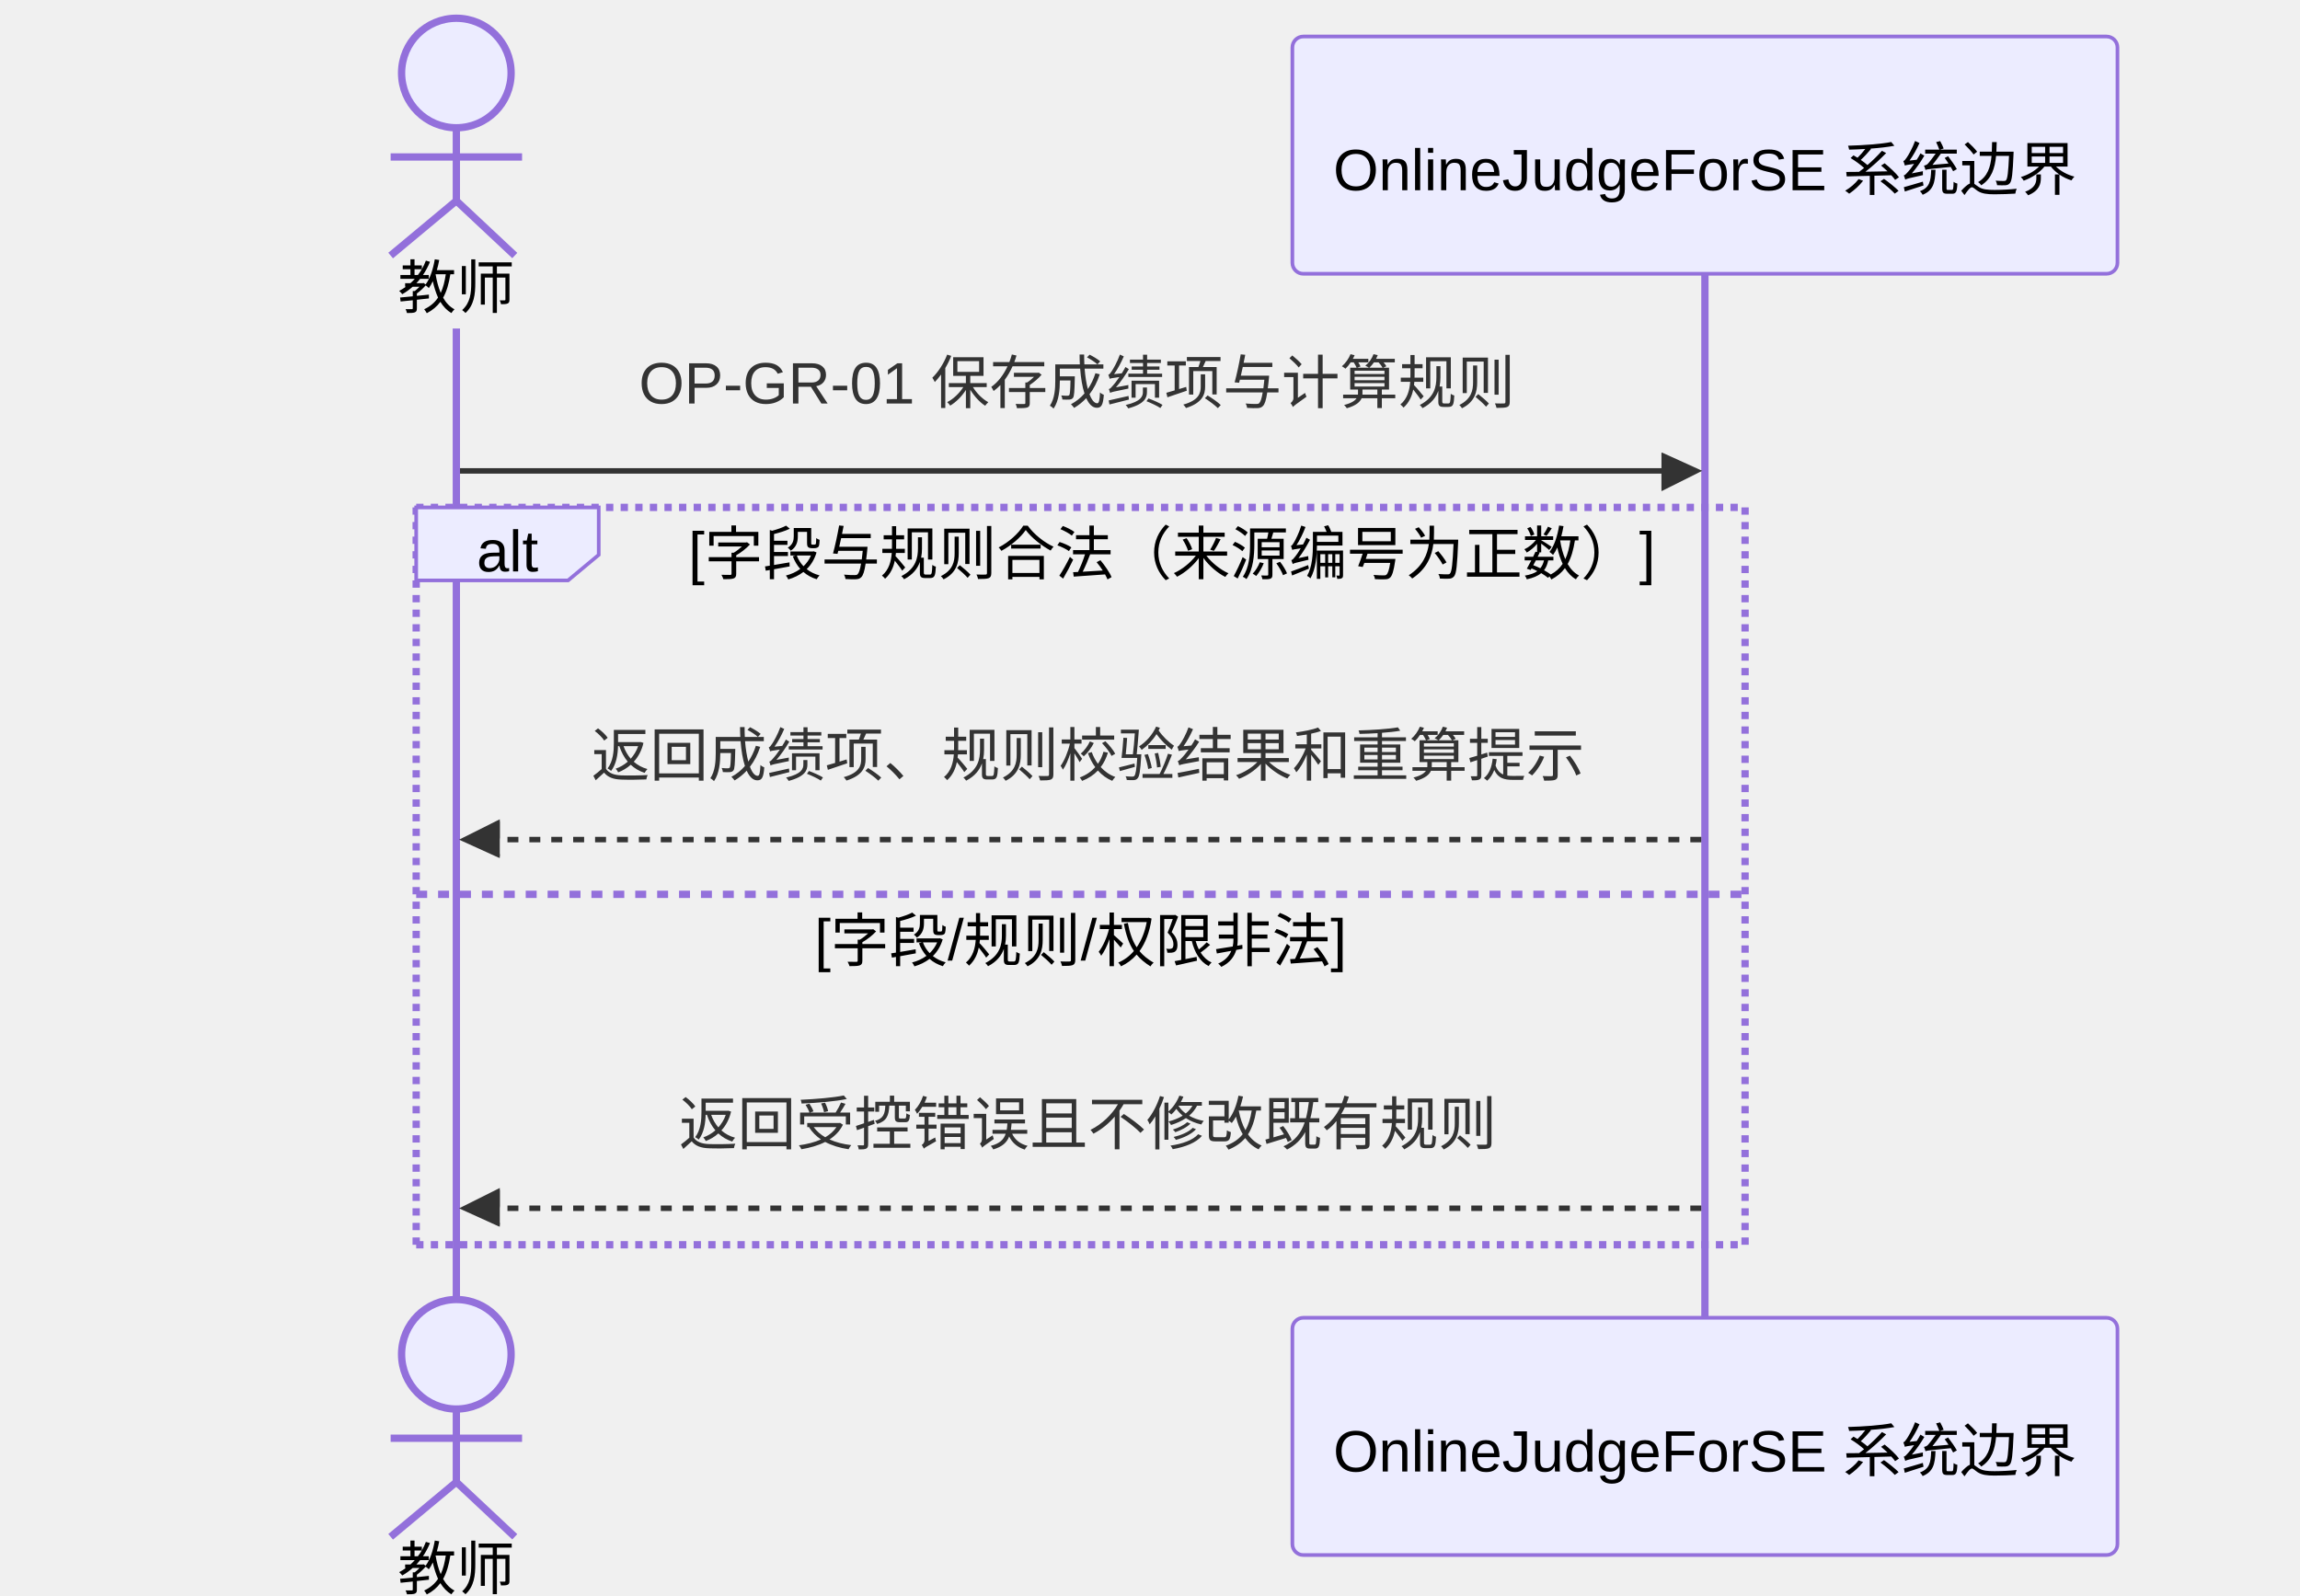
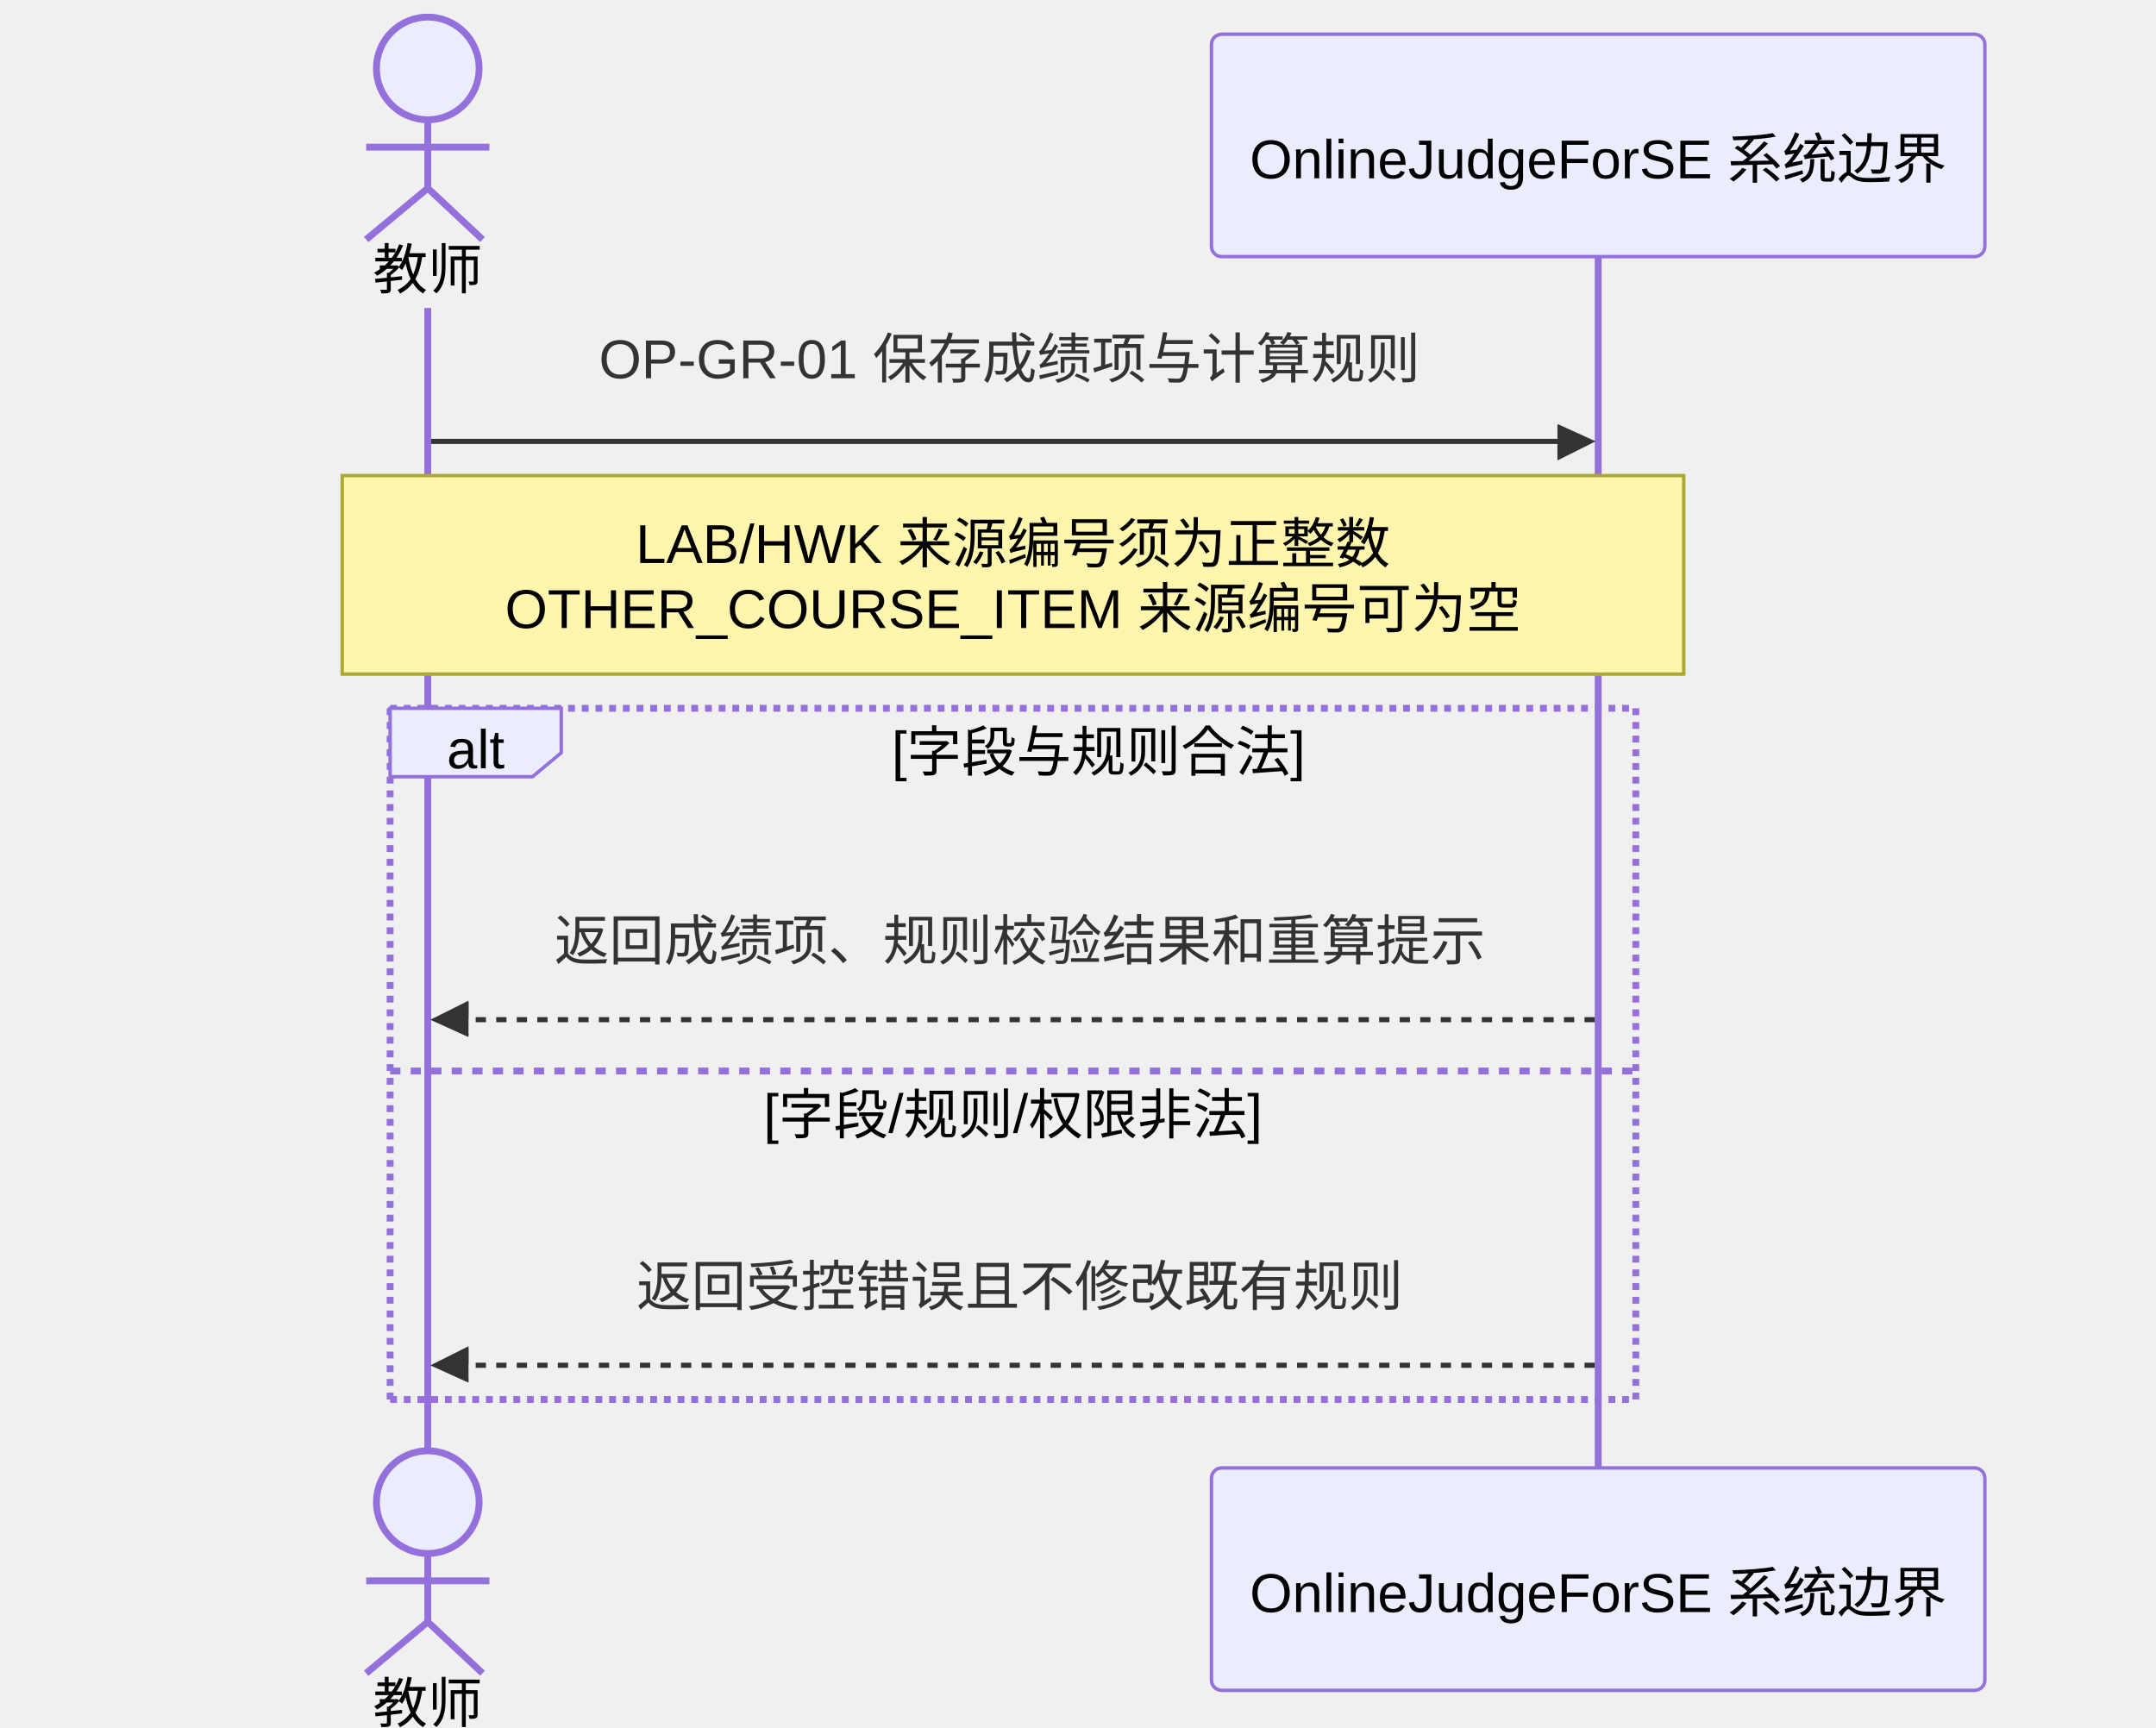
- <svg xmlns="http://www.w3.org/2000/svg" id="my-svg" width="100%" style="max-width: 630px; background-color: transparent;" viewBox="-50 -10 630 437" role="graphics-document document" aria-roledescription="sequence">
+ <svg xmlns="http://www.w3.org/2000/svg" id="my-svg" width="100%" style="max-width: 630px; background-color: white;" viewBox="-50 -10 630 505" role="graphics-document document" aria-roledescription="sequence">
  <g>
-     <rect x="304" y="351" fill="#eaeaea" stroke="#666" width="226" height="65" name="System" rx="3" ry="3" class="actor actor-bottom" />
-     <text x="417" y="383.5" dominant-baseline="central" alignment-baseline="central" class="actor actor-box" style="text-anchor: middle; font-size: 16px; font-weight: 400;">
+     <rect x="304" y="419" fill="#eaeaea" stroke="#666" width="226" height="65" name="System" rx="3" ry="3" class="actor actor-bottom" />
+     <text x="417" y="451.5" dominant-baseline="central" alignment-baseline="central" class="actor actor-box" style="text-anchor: middle; font-size: 16px; font-weight: 400;">
      <tspan x="417" dy="0">OnlineJudgeForSE 系统边界</tspan>
    </text>
  </g>
  <g />
  <g>
-     <line id="actor1" x1="417" y1="65" x2="417" y2="351" class="actor-line 200" stroke-width="0.5px" stroke="#999" name="System" data-et="life-line" data-id="System" />
+     <line id="actor1" x1="417" y1="65" x2="417" y2="419" class="actor-line 200" stroke-width="0.5px" stroke="#999" name="System" data-et="life-line" data-id="System" />
    <g id="root-1" data-et="participant" data-type="participant" data-id="System">
      <rect x="304" y="0" fill="#eaeaea" stroke="#666" width="226" height="65" name="System" rx="3" ry="3" class="actor actor-top" />
      <text x="417" y="32.5" dominant-baseline="central" alignment-baseline="central" class="actor actor-box" style="text-anchor: middle; font-size: 16px; font-weight: 400;">
        <tspan x="417" dy="0">OnlineJudgeForSE 系统边界</tspan>
      </text>
    </g>
  </g>
  <g>
-     <line id="actor0" x1="75" y1="80" x2="75" y2="351" class="actor-line 200" stroke-width="0.5px" stroke="#999" name="Teacher" data-et="life-line" data-id="Teacher" />
+     <line id="actor0" x1="75" y1="80" x2="75" y2="419" class="actor-line 200" stroke-width="0.5px" stroke="#999" name="Teacher" data-et="life-line" data-id="Teacher" />
  </g>
-   <style>#my-svg{font-family:"trebuchet ms",verdana,arial,sans-serif;font-size:16px;fill:#333;}@keyframes edge-animation-frame{from{stroke-dashoffset:0;}}@keyframes dash{to{stroke-dashoffset:0;}}#my-svg .edge-animation-slow{stroke-dasharray:9,5!important;stroke-dashoffset:900;animation:dash 50s linear infinite;stroke-linecap:round;}#my-svg .edge-animation-fast{stroke-dasharray:9,5!important;stroke-dashoffset:900;animation:dash 20s linear infinite;stroke-linecap:round;}#my-svg .error-icon{fill:#552222;}#my-svg .error-text{fill:#552222;stroke:#552222;}#my-svg .edge-thickness-normal{stroke-width:1px;}#my-svg .edge-thickness-thick{stroke-width:3.5px;}#my-svg .edge-pattern-solid{stroke-dasharray:0;}#my-svg .edge-thickness-invisible{stroke-width:0;fill:none;}#my-svg .edge-pattern-dashed{stroke-dasharray:3;}#my-svg .edge-pattern-dotted{stroke-dasharray:2;}#my-svg .marker{fill:#333333;stroke:#333333;}#my-svg .marker.cross{stroke:#333333;}#my-svg svg{font-family:"trebuchet ms",verdana,arial,sans-serif;font-size:16px;}#my-svg p{margin:0;}#my-svg .actor{stroke:#9370DB;fill:#ECECFF;stroke-width:1;}#my-svg rect.actor.outer-path[data-look="neo"]{filter:drop-shadow(1px 2px 2px rgba(185, 185, 185, 1));}#my-svg rect.note[data-look="neo"]{stroke:#aaaa33;fill:#fff5ad;filter:drop-shadow(1px 2px 2px rgba(185, 185, 185, 1));}#my-svg text.actor&gt;tspan{fill:black;stroke:none;}#my-svg .actor-line{stroke:#9370DB;}#my-svg .innerArc{stroke-width:1.5;stroke-dasharray:none;}#my-svg .messageLine0{stroke-width:1.5;stroke-dasharray:none;stroke:#333;}#my-svg .messageLine1{stroke-width:1.5;stroke-dasharray:2,2;stroke:#333;}#my-svg [id$="-arrowhead"] path{fill:#333;stroke:#333;}#my-svg .sequenceNumber{fill:white;}#my-svg [id$="-sequencenumber"]{fill:#333;}#my-svg [id$="-crosshead"] path{fill:#333;stroke:#333;}#my-svg .messageText{fill:#333;stroke:none;}#my-svg .labelBox{stroke:#9370DB;fill:#ECECFF;filter:none;}#my-svg .labelText,#my-svg .labelText&gt;tspan{fill:black;stroke:none;}#my-svg .loopText,#my-svg .loopText&gt;tspan{fill:black;stroke:none;}#my-svg .sectionTitle,#my-svg .sectionTitle&gt;tspan{fill:black;stroke:none;}#my-svg .loopLine{stroke-width:2px;stroke-dasharray:2,2;stroke:#9370DB;fill:#9370DB;}#my-svg .note{stroke:#aaaa33;fill:#fff5ad;}#my-svg .noteText,#my-svg .noteText&gt;tspan{fill:black;stroke:none;font-weight:normal;}#my-svg .activation0{fill:#f4f4f4;stroke:#666;}#my-svg .activation1{fill:#f4f4f4;stroke:#666;}#my-svg .activation2{fill:#f4f4f4;stroke:#666;}#my-svg .actorPopupMenu{position:absolute;}#my-svg .actorPopupMenuPanel{position:absolute;fill:#ECECFF;box-shadow:0px 8px 16px 0px rgba(0,0,0,0.2);filter:drop-shadow(3px 5px 2px rgb(0 0 0 / 0.4));}#my-svg .actor-man circle,#my-svg line{fill:#ECECFF;stroke-width:2px;}#my-svg g rect.rect{filter:drop-shadow(1px 2px 2px rgba(185, 185, 185, 1));stroke:#9370DB;}#my-svg .node .neo-node{stroke:#9370DB;}#my-svg [data-look="neo"].node rect,#my-svg [data-look="neo"].cluster rect,#my-svg [data-look="neo"].node polygon{stroke:#9370DB;filter:drop-shadow(1px 2px 2px rgba(185, 185, 185, 1));}#my-svg [data-look="neo"].swimlane.cluster rect{filter:none;}#my-svg [data-look="neo"].node path{stroke:#9370DB;stroke-width:1px;}#my-svg [data-look="neo"].node .outer-path{filter:drop-shadow(1px 2px 2px rgba(185, 185, 185, 1));}#my-svg [data-look="neo"].node .neo-line path{stroke:#9370DB;filter:none;}#my-svg [data-look="neo"].node circle{stroke:#9370DB;filter:drop-shadow(1px 2px 2px rgba(185, 185, 185, 1));}#my-svg [data-look="neo"].node circle .state-start{fill:#000000;}#my-svg [data-look="neo"].icon-shape .icon{fill:#9370DB;filter:drop-shadow(1px 2px 2px rgba(185, 185, 185, 1));}#my-svg [data-look="neo"].icon-shape .icon-neo path{stroke:#9370DB;filter:drop-shadow(1px 2px 2px rgba(185, 185, 185, 1));}#my-svg :root{--mermaid-font-family:"trebuchet ms",verdana,arial,sans-serif;}</style>
+   <style>#my-svg{font-family:"trebuchet ms",verdana,arial,sans-serif;font-size:16px;fill:#333;}@keyframes edge-animation-frame{from{stroke-dashoffset:0;}}@keyframes dash{to{stroke-dashoffset:0;}}#my-svg .edge-animation-slow{stroke-dasharray:9,5!important;stroke-dashoffset:900;animation:dash 50s linear infinite;stroke-linecap:round;}#my-svg .edge-animation-fast{stroke-dasharray:9,5!important;stroke-dashoffset:900;animation:dash 20s linear infinite;stroke-linecap:round;}#my-svg .error-icon{fill:#552222;}#my-svg .error-text{fill:#552222;stroke:#552222;}#my-svg .edge-thickness-normal{stroke-width:1px;}#my-svg .edge-thickness-thick{stroke-width:3.5px;}#my-svg .edge-pattern-solid{stroke-dasharray:0;}#my-svg .edge-thickness-invisible{stroke-width:0;fill:none;}#my-svg .edge-pattern-dashed{stroke-dasharray:3;}#my-svg .edge-pattern-dotted{stroke-dasharray:2;}#my-svg .marker{fill:#333333;stroke:#333333;}#my-svg .marker.cross{stroke:#333333;}#my-svg svg{font-family:"trebuchet ms",verdana,arial,sans-serif;font-size:16px;}#my-svg p{margin:0;}#my-svg .actor{stroke:#9370DB;fill:#ECECFF;stroke-width:1;}#my-svg rect.actor.outer-path[data-look="neo"]{filter:drop-shadow(1px 2px 2px rgba(185, 185, 185, 1));}#my-svg rect.note[data-look="neo"]{stroke:#aaaa33;fill:#fff5ad;filter:drop-shadow(1px 2px 2px rgba(185, 185, 185, 1));}#my-svg text.actor&gt;tspan{fill:black;stroke:none;}#my-svg .actor-line{stroke:#9370DB;}#my-svg .innerArc{stroke-width:1.5;stroke-dasharray:none;}#my-svg .messageLine0{stroke-width:1.5;stroke-dasharray:none;stroke:#333;}#my-svg .messageLine1{stroke-width:1.5;stroke-dasharray:2,2;stroke:#333;}#my-svg [id$="-arrowhead"] path{fill:#333;stroke:#333;}#my-svg .sequenceNumber{fill:white;}#my-svg [id$="-sequencenumber"]{fill:#333;}#my-svg [id$="-crosshead"] path{fill:#333;stroke:#333;}#my-svg .messageText{fill:#333;stroke:none;}#my-svg .labelBox{stroke:#9370DB;fill:#ECECFF;filter:none;}#my-svg .labelText,#my-svg .labelText&gt;tspan{fill:black;stroke:none;}#my-svg .loopText,#my-svg .loopText&gt;tspan{fill:black;stroke:none;}#my-svg .sectionTitle,#my-svg .sectionTitle&gt;tspan{fill:black;stroke:none;}#my-svg .loopLine{stroke-width:2px;stroke-dasharray:2,2;stroke:#9370DB;fill:#9370DB;}#my-svg .note{stroke:#aaaa33;fill:#fff5ad;}#my-svg .noteText,#my-svg .noteText&gt;tspan{fill:black;stroke:none;font-weight:normal;}#my-svg .activation0{fill:#f4f4f4;stroke:#666;}#my-svg .activation1{fill:#f4f4f4;stroke:#666;}#my-svg .activation2{fill:#f4f4f4;stroke:#666;}#my-svg .actorPopupMenu{position:absolute;}#my-svg .actorPopupMenuPanel{position:absolute;fill:#ECECFF;box-shadow:0px 8px 16px 0px rgba(0,0,0,0.2);filter:drop-shadow(3px 5px 2px rgb(0 0 0 / 0.4));}#my-svg .actor-man circle,#my-svg line{fill:#ECECFF;stroke-width:2px;}#my-svg g rect.rect{filter:drop-shadow(1px 2px 2px rgba(185, 185, 185, 1));stroke:#9370DB;}#my-svg .node .neo-node{stroke:#9370DB;}#my-svg [data-look="neo"].node rect,#my-svg [data-look="neo"].cluster rect,#my-svg [data-look="neo"].node polygon{stroke:#9370DB;filter:drop-shadow(1px 2px 2px rgba(185, 185, 185, 1));}#my-svg [data-look="neo"].node path{stroke:#9370DB;stroke-width:1px;}#my-svg [data-look="neo"].node .outer-path{filter:drop-shadow(1px 2px 2px rgba(185, 185, 185, 1));}#my-svg [data-look="neo"].node .neo-line path{stroke:#9370DB;filter:none;}#my-svg [data-look="neo"].node circle{stroke:#9370DB;filter:drop-shadow(1px 2px 2px rgba(185, 185, 185, 1));}#my-svg [data-look="neo"].node circle .state-start{fill:#000000;}#my-svg [data-look="neo"].icon-shape .icon{fill:#9370DB;filter:drop-shadow(1px 2px 2px rgba(185, 185, 185, 1));}#my-svg [data-look="neo"].icon-shape .icon-neo path{stroke:#9370DB;filter:drop-shadow(1px 2px 2px rgba(185, 185, 185, 1));}#my-svg :root{--mermaid-font-family:"trebuchet ms",verdana,arial,sans-serif;}</style>
  <g />
  <defs>
    <symbol id="my-svg-computer" width="24" height="24">
      <path transform="scale(.5)" d="M2 2v13h20v-13h-20zm18 11h-16v-9h16v9zm-10.228 6l.466-1h3.524l.467 1h-4.457zm14.228 3h-24l2-6h2.104l-1.33 4h18.45l-1.297-4h2.073l2 6zm-5-10h-14v-7h14v7z" />
    </symbol>
  </defs>
  <defs>
    <symbol id="my-svg-database" fill-rule="evenodd" clip-rule="evenodd">
      <path transform="scale(.5)" d="M12.258.001l.256.004.255.005.253.008.251.01.249.012.247.015.246.016.242.019.241.02.239.023.236.024.233.027.231.028.229.031.225.032.223.034.22.036.217.038.214.04.211.041.208.043.205.045.201.046.198.048.194.05.191.051.187.053.183.054.18.056.175.057.172.059.168.06.163.061.16.063.155.064.15.066.074.033.073.033.071.034.07.034.069.035.068.035.067.035.066.035.064.036.064.036.062.036.06.036.06.037.058.037.058.037.055.038.055.038.053.038.052.038.051.039.05.039.048.039.047.039.045.04.044.04.043.04.041.04.04.041.039.041.037.041.036.041.034.041.033.042.032.042.03.042.029.042.027.042.026.043.024.043.023.043.021.043.02.043.018.044.017.043.015.044.013.044.012.044.011.045.009.044.007.045.006.045.004.045.002.045.001.045v17l-.001.045-.002.045-.004.045-.006.045-.007.045-.009.044-.011.045-.012.044-.013.044-.015.044-.017.043-.018.044-.02.043-.021.043-.023.043-.024.043-.026.043-.027.042-.029.042-.03.042-.032.042-.033.042-.034.041-.036.041-.037.041-.039.041-.04.041-.041.04-.043.04-.044.04-.045.04-.047.039-.048.039-.05.039-.051.039-.052.038-.053.038-.055.038-.055.038-.058.037-.058.037-.06.037-.06.036-.062.036-.064.036-.064.036-.066.035-.067.035-.068.035-.069.035-.07.034-.071.034-.073.033-.074.033-.15.066-.155.064-.16.063-.163.061-.168.06-.172.059-.175.057-.18.056-.183.054-.187.053-.191.051-.194.05-.198.048-.201.046-.205.045-.208.043-.211.041-.214.04-.217.038-.22.036-.223.034-.225.032-.229.031-.231.028-.233.027-.236.024-.239.023-.241.02-.242.019-.246.016-.247.015-.249.012-.251.01-.253.008-.255.005-.256.004-.258.001-.258-.001-.256-.004-.255-.005-.253-.008-.251-.01-.249-.012-.247-.015-.245-.016-.243-.019-.241-.02-.238-.023-.236-.024-.234-.027-.231-.028-.228-.031-.226-.032-.223-.034-.22-.036-.217-.038-.214-.04-.211-.041-.208-.043-.204-.045-.201-.046-.198-.048-.195-.05-.19-.051-.187-.053-.184-.054-.179-.056-.176-.057-.172-.059-.167-.06-.164-.061-.159-.063-.155-.064-.151-.066-.074-.033-.072-.033-.072-.034-.07-.034-.069-.035-.068-.035-.067-.035-.066-.035-.064-.036-.063-.036-.062-.036-.061-.036-.06-.037-.058-.037-.057-.037-.056-.038-.055-.038-.053-.038-.052-.038-.051-.039-.049-.039-.049-.039-.046-.039-.046-.04-.044-.04-.043-.04-.041-.04-.04-.041-.039-.041-.037-.041-.036-.041-.034-.041-.033-.042-.032-.042-.03-.042-.029-.042-.027-.042-.026-.043-.024-.043-.023-.043-.021-.043-.02-.043-.018-.044-.017-.043-.015-.044-.013-.044-.012-.044-.011-.045-.009-.044-.007-.045-.006-.045-.004-.045-.002-.045-.001-.045v-17l.001-.045.002-.045.004-.045.006-.045.007-.045.009-.044.011-.045.012-.044.013-.044.015-.044.017-.043.018-.044.02-.043.021-.043.023-.043.024-.043.026-.043.027-.042.029-.042.03-.042.032-.042.033-.042.034-.041.036-.041.037-.041.039-.041.04-.041.041-.04.043-.04.044-.04.046-.04.046-.039.049-.039.049-.039.051-.039.052-.038.053-.038.055-.038.056-.038.057-.037.058-.037.06-.037.061-.036.062-.036.063-.036.064-.036.066-.035.067-.035.068-.035.069-.035.07-.034.072-.034.072-.033.074-.033.151-.066.155-.064.159-.063.164-.061.167-.06.172-.059.176-.057.179-.056.184-.054.187-.053.19-.051.195-.05.198-.048.201-.046.204-.045.208-.043.211-.041.214-.04.217-.038.22-.036.223-.034.226-.032.228-.031.231-.028.234-.027.236-.024.238-.023.241-.02.243-.019.245-.016.247-.015.249-.012.251-.01.253-.008.255-.005.256-.004.258-.001.258.001zm-9.258 20.499v.01l.001.021.003.021.004.022.005.021.006.022.007.022.009.023.01.022.011.023.012.023.013.023.015.023.016.024.017.023.018.024.019.024.021.024.022.025.023.024.024.025.052.049.056.05.061.051.066.051.07.051.075.051.079.052.084.052.088.052.092.052.097.052.102.051.105.052.11.052.114.051.119.051.123.051.127.05.131.05.135.05.139.048.144.049.147.047.152.047.155.047.16.045.163.045.167.043.171.043.176.041.178.041.183.039.187.039.19.037.194.035.197.035.202.033.204.031.209.03.212.029.216.027.219.025.222.024.226.021.23.02.233.018.236.016.24.015.243.012.246.01.249.008.253.005.256.004.259.001.26-.001.257-.004.254-.005.25-.008.247-.011.244-.012.241-.014.237-.016.233-.018.231-.021.226-.021.224-.024.22-.026.216-.027.212-.028.21-.031.205-.031.202-.034.198-.034.194-.036.191-.037.187-.039.183-.04.179-.04.175-.042.172-.043.168-.044.163-.045.16-.046.155-.046.152-.047.148-.048.143-.049.139-.049.136-.05.131-.05.126-.05.123-.051.118-.052.114-.051.11-.052.106-.052.101-.052.096-.052.092-.052.088-.053.083-.051.079-.052.074-.052.07-.051.065-.051.06-.051.056-.05.051-.05.023-.024.023-.025.021-.024.02-.024.019-.024.018-.024.017-.024.015-.023.014-.024.013-.023.012-.023.01-.023.01-.022.008-.022.006-.022.006-.022.004-.022.004-.021.001-.021.001-.021v-4.127l-.077.055-.08.053-.083.054-.085.053-.087.052-.09.052-.093.051-.095.05-.097.05-.1.049-.102.049-.105.048-.106.047-.109.047-.111.046-.114.045-.115.045-.118.044-.12.043-.122.042-.124.042-.126.041-.128.04-.13.04-.132.038-.134.038-.135.037-.138.037-.139.035-.142.035-.143.034-.144.033-.147.032-.148.031-.15.03-.151.03-.153.029-.154.027-.156.027-.158.026-.159.025-.161.024-.162.023-.163.022-.165.021-.166.02-.167.019-.169.018-.169.017-.171.016-.173.015-.173.014-.175.013-.175.012-.177.011-.178.01-.179.008-.179.008-.181.006-.182.005-.182.004-.184.003-.184.002h-.37l-.184-.002-.184-.003-.182-.004-.182-.005-.181-.006-.179-.008-.179-.008-.178-.01-.176-.011-.176-.012-.175-.013-.173-.014-.172-.015-.171-.016-.17-.017-.169-.018-.167-.019-.166-.02-.165-.021-.163-.022-.162-.023-.161-.024-.159-.025-.157-.026-.156-.027-.155-.027-.153-.029-.151-.03-.15-.03-.148-.031-.146-.032-.145-.033-.143-.034-.141-.035-.14-.035-.137-.037-.136-.037-.134-.038-.132-.038-.13-.04-.128-.04-.126-.041-.124-.042-.122-.042-.12-.044-.117-.043-.116-.045-.113-.045-.112-.046-.109-.047-.106-.047-.105-.048-.102-.049-.1-.049-.097-.05-.095-.05-.093-.052-.09-.051-.087-.052-.085-.053-.083-.054-.08-.054-.077-.054v4.127zm0-5.654v.011l.001.021.003.021.004.021.005.022.006.022.007.022.009.022.01.022.011.023.012.023.013.023.015.024.016.023.017.024.018.024.019.024.021.024.022.024.023.025.024.024.052.05.056.05.061.05.066.051.07.051.075.052.079.051.084.052.088.052.092.052.097.052.102.052.105.052.11.051.114.051.119.052.123.05.127.051.131.05.135.049.139.049.144.048.147.048.152.047.155.046.16.045.163.045.167.044.171.042.176.042.178.04.183.04.187.038.19.037.194.036.197.034.202.033.204.032.209.03.212.028.216.027.219.025.222.024.226.022.23.02.233.018.236.016.24.014.243.012.246.01.249.008.253.006.256.003.259.001.26-.001.257-.003.254-.006.25-.008.247-.01.244-.012.241-.015.237-.016.233-.018.231-.02.226-.022.224-.024.22-.025.216-.027.212-.029.21-.03.205-.032.202-.033.198-.035.194-.036.191-.037.187-.039.183-.039.179-.041.175-.042.172-.043.168-.044.163-.045.16-.045.155-.047.152-.047.148-.048.143-.048.139-.05.136-.049.131-.05.126-.051.123-.051.118-.051.114-.052.11-.052.106-.052.101-.052.096-.052.092-.052.088-.052.083-.052.079-.052.074-.051.07-.052.065-.051.06-.05.056-.051.051-.049.023-.025.023-.024.021-.025.02-.024.019-.024.018-.024.017-.024.015-.023.014-.023.013-.024.012-.022.01-.023.01-.023.008-.022.006-.022.006-.022.004-.021.004-.022.001-.021.001-.021v-4.139l-.077.054-.08.054-.083.054-.085.052-.087.053-.09.051-.093.051-.095.051-.097.05-.1.049-.102.049-.105.048-.106.047-.109.047-.111.046-.114.045-.115.044-.118.044-.12.044-.122.042-.124.042-.126.041-.128.04-.13.039-.132.039-.134.038-.135.037-.138.036-.139.036-.142.035-.143.033-.144.033-.147.033-.148.031-.15.03-.151.03-.153.028-.154.028-.156.027-.158.026-.159.025-.161.024-.162.023-.163.022-.165.021-.166.02-.167.019-.169.018-.169.017-.171.016-.173.015-.173.014-.175.013-.175.012-.177.011-.178.009-.179.009-.179.007-.181.007-.182.005-.182.004-.184.003-.184.002h-.37l-.184-.002-.184-.003-.182-.004-.182-.005-.181-.007-.179-.007-.179-.009-.178-.009-.176-.011-.176-.012-.175-.013-.173-.014-.172-.015-.171-.016-.17-.017-.169-.018-.167-.019-.166-.02-.165-.021-.163-.022-.162-.023-.161-.024-.159-.025-.157-.026-.156-.027-.155-.028-.153-.028-.151-.03-.15-.03-.148-.031-.146-.033-.145-.033-.143-.033-.141-.035-.14-.036-.137-.036-.136-.037-.134-.038-.132-.039-.13-.039-.128-.04-.126-.041-.124-.042-.122-.043-.12-.043-.117-.044-.116-.044-.113-.046-.112-.046-.109-.046-.106-.047-.105-.048-.102-.049-.1-.049-.097-.05-.095-.051-.093-.051-.09-.051-.087-.053-.085-.052-.083-.054-.08-.054-.077-.054v4.139zm0-5.666v.011l.001.02.003.022.004.021.005.022.006.021.007.022.009.023.01.022.011.023.012.023.013.023.015.023.016.024.017.024.018.023.019.024.021.025.022.024.023.024.024.025.052.05.056.05.061.05.066.051.07.051.075.052.079.051.084.052.088.052.092.052.097.052.102.052.105.051.11.052.114.051.119.051.123.051.127.05.131.05.135.05.139.049.144.048.147.048.152.047.155.046.16.045.163.045.167.043.171.043.176.042.178.04.183.04.187.038.19.037.194.036.197.034.202.033.204.032.209.03.212.028.216.027.219.025.222.024.226.021.23.02.233.018.236.017.24.014.243.012.246.01.249.008.253.006.256.003.259.001.26-.001.257-.003.254-.006.25-.008.247-.01.244-.013.241-.014.237-.016.233-.018.231-.02.226-.022.224-.024.22-.025.216-.027.212-.029.21-.03.205-.032.202-.033.198-.035.194-.036.191-.037.187-.039.183-.039.179-.041.175-.042.172-.043.168-.044.163-.045.16-.045.155-.047.152-.047.148-.048.143-.049.139-.049.136-.049.131-.051.126-.05.123-.051.118-.052.114-.051.11-.052.106-.052.101-.052.096-.052.092-.052.088-.052.083-.052.079-.052.074-.052.07-.051.065-.051.06-.051.056-.05.051-.049.023-.025.023-.025.021-.024.02-.024.019-.024.018-.024.017-.024.015-.023.014-.024.013-.023.012-.023.01-.022.01-.023.008-.022.006-.022.006-.022.004-.022.004-.021.001-.021.001-.021v-4.153l-.077.054-.08.054-.083.053-.085.053-.087.053-.09.051-.093.051-.095.051-.097.05-.1.049-.102.048-.105.048-.106.048-.109.046-.111.046-.114.046-.115.044-.118.044-.12.043-.122.043-.124.042-.126.041-.128.04-.13.039-.132.039-.134.038-.135.037-.138.036-.139.036-.142.034-.143.034-.144.033-.147.032-.148.032-.15.03-.151.03-.153.028-.154.028-.156.027-.158.026-.159.024-.161.024-.162.023-.163.023-.165.021-.166.02-.167.019-.169.018-.169.017-.171.016-.173.015-.173.014-.175.013-.175.012-.177.01-.178.01-.179.009-.179.007-.181.006-.182.006-.182.004-.184.003-.184.001-.185.001-.185-.001-.184-.001-.184-.003-.182-.004-.182-.006-.181-.006-.179-.007-.179-.009-.178-.01-.176-.01-.176-.012-.175-.013-.173-.014-.172-.015-.171-.016-.17-.017-.169-.018-.167-.019-.166-.02-.165-.021-.163-.023-.162-.023-.161-.024-.159-.024-.157-.026-.156-.027-.155-.028-.153-.028-.151-.03-.15-.03-.148-.032-.146-.032-.145-.033-.143-.034-.141-.034-.14-.036-.137-.036-.136-.037-.134-.038-.132-.039-.13-.039-.128-.041-.126-.041-.124-.041-.122-.043-.12-.043-.117-.044-.116-.044-.113-.046-.112-.046-.109-.046-.106-.048-.105-.048-.102-.048-.1-.05-.097-.049-.095-.051-.093-.051-.09-.052-.087-.052-.085-.053-.083-.053-.08-.054-.077-.054v4.153zm8.74-8.179l-.257.004-.254.005-.25.008-.247.011-.244.012-.241.014-.237.016-.233.018-.231.021-.226.022-.224.023-.22.026-.216.027-.212.028-.21.031-.205.032-.202.033-.198.034-.194.036-.191.038-.187.038-.183.04-.179.041-.175.042-.172.043-.168.043-.163.045-.16.046-.155.046-.152.048-.148.048-.143.048-.139.049-.136.05-.131.05-.126.051-.123.051-.118.051-.114.052-.11.052-.106.052-.101.052-.096.052-.092.052-.088.052-.083.052-.079.052-.074.051-.07.052-.065.051-.06.05-.056.05-.051.05-.023.025-.023.024-.021.024-.02.025-.019.024-.018.024-.017.023-.015.024-.014.023-.013.023-.012.023-.01.023-.01.022-.008.022-.006.023-.006.021-.004.022-.004.021-.001.021-.001.021.001.021.001.021.004.021.004.022.006.021.006.023.008.022.01.022.01.023.012.023.013.023.014.023.015.024.017.023.018.024.019.024.02.025.021.024.023.024.023.025.051.05.056.05.06.05.065.051.07.052.074.051.079.052.083.052.088.052.092.052.096.052.101.052.106.052.11.052.114.052.118.051.123.051.126.051.131.05.136.05.139.049.143.048.148.048.152.048.155.046.16.046.163.045.168.043.172.043.175.042.179.041.183.04.187.038.191.038.194.036.198.034.202.033.205.032.21.031.212.028.216.027.22.026.224.023.226.022.231.021.233.018.237.016.241.014.244.012.247.011.25.008.254.005.257.004.26.001.26-.001.257-.004.254-.005.25-.008.247-.011.244-.012.241-.014.237-.016.233-.018.231-.021.226-.022.224-.023.22-.026.216-.027.212-.028.21-.031.205-.032.202-.033.198-.034.194-.036.191-.038.187-.038.183-.04.179-.041.175-.042.172-.043.168-.043.163-.045.16-.046.155-.046.152-.048.148-.048.143-.048.139-.049.136-.05.131-.05.126-.051.123-.051.118-.051.114-.052.11-.052.106-.052.101-.052.096-.052.092-.052.088-.052.083-.052.079-.052.074-.051.07-.052.065-.051.06-.05.056-.05.051-.05.023-.025.023-.024.021-.024.02-.025.019-.024.018-.024.017-.023.015-.024.014-.023.013-.023.012-.023.01-.023.01-.022.008-.022.006-.023.006-.021.004-.022.004-.021.001-.021.001-.021-.001-.021-.001-.021-.004-.021-.004-.022-.006-.021-.006-.023-.008-.022-.01-.022-.01-.023-.012-.023-.013-.023-.014-.023-.015-.024-.017-.023-.018-.024-.019-.024-.02-.025-.021-.024-.023-.024-.023-.025-.051-.05-.056-.05-.06-.05-.065-.051-.07-.052-.074-.051-.079-.052-.083-.052-.088-.052-.092-.052-.096-.052-.101-.052-.106-.052-.11-.052-.114-.052-.118-.051-.123-.051-.126-.051-.131-.05-.136-.05-.139-.049-.143-.048-.148-.048-.152-.048-.155-.046-.16-.046-.163-.045-.168-.043-.172-.043-.175-.042-.179-.041-.183-.04-.187-.038-.191-.038-.194-.036-.198-.034-.202-.033-.205-.032-.21-.031-.212-.028-.216-.027-.22-.026-.224-.023-.226-.022-.231-.021-.233-.018-.237-.016-.241-.014-.244-.012-.247-.011-.25-.008-.254-.005-.257-.004-.26-.001-.26.001z" />
    </symbol>
  </defs>
  <defs>
    <symbol id="my-svg-clock" width="24" height="24">
      <path transform="scale(.5)" d="M12 2c5.514 0 10 4.486 10 10s-4.486 10-10 10-10-4.486-10-10 4.486-10 10-10zm0-2c-6.627 0-12 5.373-12 12s5.373 12 12 12 12-5.373 12-12-5.373-12-12-12zm5.848 12.459c.202.038.202.333.001.372-1.907.361-6.045 1.111-6.547 1.111-.719 0-1.301-.582-1.301-1.301 0-.512.77-5.447 1.125-7.445.034-.192.312-.181.343.014l.985 6.238 5.394 1.011z" />
    </symbol>
  </defs>
  <defs>
    <marker id="my-svg-arrowhead" refX="7.9" refY="5" markerUnits="userSpaceOnUse" markerWidth="12" markerHeight="12" orient="auto-start-reverse">
      <path d="M -1 0 L 10 5 L 0 10 z" />
    </marker>
  </defs>
  <defs>
    <marker id="my-svg-crosshead" markerWidth="15" markerHeight="8" orient="auto" refX="4" refY="4.5">
      <path fill="none" stroke="#000000" stroke-width="1pt" d="M 1,2 L 6,7 M 6,2 L 1,7" style="stroke-dasharray: 0, 0;" />
    </marker>
  </defs>
  <defs>
    <marker id="my-svg-filled-head" refX="15.5" refY="7" markerWidth="20" markerHeight="28" orient="auto">
      <path d="M 18,7 L9,13 L14,7 L9,1 Z" />
    </marker>
  </defs>
  <defs>
    <marker id="my-svg-sequencenumber" refX="15" refY="15" markerWidth="60" markerHeight="40" orient="auto">
      <circle cx="15" cy="15" r="6" />
    </marker>
  </defs>
  <defs>
    <marker id="my-svg-solidTopArrowHead" refX="7.9" refY="7.25" markerUnits="userSpaceOnUse" markerWidth="12" markerHeight="12" orient="auto-start-reverse">
      <path d="M 0 0 L 10 8 L 0 8 z" />
    </marker>
  </defs>
  <defs>
    <marker id="my-svg-solidBottomArrowHead" refX="7.9" refY="0.75" markerUnits="userSpaceOnUse" markerWidth="12" markerHeight="12" orient="auto-start-reverse">
      <path d="M 0 0 L 10 0 L 0 8 z" />
    </marker>
  </defs>
  <defs>
    <marker id="my-svg-stickTopArrowHead" refX="7.5" refY="7" markerUnits="userSpaceOnUse" markerWidth="12" markerHeight="12" orient="auto-start-reverse">
      <path d="M 0 0 L 7 7" stroke="black" stroke-width="1.5" fill="none" />
    </marker>
  </defs>
  <defs>
    <marker id="my-svg-stickBottomArrowHead" refX="7.5" refY="0" markerUnits="userSpaceOnUse" markerWidth="12" markerHeight="12" orient="auto-start-reverse">
      <path d="M 0 7 L 7 0" stroke="black" stroke-width="1.5" fill="none" />
    </marker>
  </defs>
-   <g data-et="control-structure" data-id="i5">
-     <line x1="64" y1="129" x2="428" y2="129" class="loopLine" />
-     <line x1="428" y1="129" x2="428" y2="331" class="loopLine" />
-     <line x1="64" y1="331" x2="428" y2="331" class="loopLine" />
-     <line x1="64" y1="129" x2="64" y2="331" class="loopLine" />
-     <line x1="64" y1="235" x2="428" y2="235" class="loopLine" style="stroke-dasharray: 3, 3;" />
-     <polygon points="64,129 114,129 114,142 105.6,149 64,149" class="labelBox" />
-     <text x="89" y="142" text-anchor="middle" dominant-baseline="middle" alignment-baseline="middle" class="labelText" style="font-size: 16px; font-weight: 400;">alt</text>
-     <text x="271" y="147" text-anchor="middle" class="loopText" style="font-size: 16px; font-weight: 400;">
-       <tspan x="271">[字段与规则合法（来源编号为正数）]</tspan>
+   <g data-et="note" data-id="i1">
+     <rect x="50" y="129" fill="#EDF2AE" stroke="#666" width="392" height="58" class="note" />
+     <text x="246" y="134" text-anchor="middle" dominant-baseline="middle" alignment-baseline="middle" class="noteText" dy="1em" style="font-size: 16px; font-weight: 400;">
+       <tspan x="246">LAB/HWK 来源编号须为正整数</tspan>
    </text>
-     <text x="246" y="253" text-anchor="middle" class="sectionTitle" style="font-size: 16px; font-weight: 400;">[字段/规则/权限非法]</text>
+     <text x="246" y="153" text-anchor="middle" dominant-baseline="middle" alignment-baseline="middle" class="noteText" dy="1em" style="font-size: 16px; font-weight: 400;">
+       <tspan x="246">OTHER_COURSE_ITEM 来源编号可为空</tspan>
+     </text>
+   </g>
+   <g data-et="control-structure" data-id="i6">
+     <line x1="64" y1="197" x2="428" y2="197" class="loopLine" />
+     <line x1="428" y1="197" x2="428" y2="399" class="loopLine" />
+     <line x1="64" y1="399" x2="428" y2="399" class="loopLine" />
+     <line x1="64" y1="197" x2="64" y2="399" class="loopLine" />
+     <line x1="64" y1="303" x2="428" y2="303" class="loopLine" style="stroke-dasharray: 3, 3;" />
+     <polygon points="64,197 114,197 114,210 105.6,217 64,217" class="labelBox" />
+     <text x="89" y="210" text-anchor="middle" dominant-baseline="middle" alignment-baseline="middle" class="labelText" style="font-size: 16px; font-weight: 400;">alt</text>
+     <text x="271" y="215" text-anchor="middle" class="loopText" style="font-size: 16px; font-weight: 400;">
+       <tspan x="271">[字段与规则合法]</tspan>
+     </text>
+     <text x="246" y="321" text-anchor="middle" class="sectionTitle" style="font-size: 16px; font-weight: 400;">[字段/规则/权限非法]</text>
  </g>
  <g class="actor-man actor-top" name="Teacher" data-et="participant" data-type="actor" data-id="Teacher" style="stroke: rgb(147, 112, 219);">
    <line id="actor-man-torso0" x1="75" y1="25" x2="75" y2="45" />
    <line id="actor-man-arms0" x1="57" y1="33" x2="93" y2="33" />
    <line x1="57" y1="60" x2="75" y2="45" />
    <line x1="75" y1="45" x2="91" y2="60" />
    <circle cx="75" cy="10" r="15" width="150" height="65" />
    <text x="75" y="67.5" dominant-baseline="central" alignment-baseline="central" class="actor actor-man" style="text-anchor: middle; font-size: 16px; font-weight: 400;">
      <tspan x="75" dy="0">教师</tspan>
    </text>
  </g>
  <text x="245" y="80" text-anchor="middle" dominant-baseline="middle" alignment-baseline="middle" class="messageText" dy="1em" style="font-size: 16px; font-weight: 400;">OP-GR-01 保存成绩项与计算规则</text>
  <line x1="76" y1="119" x2="413" y2="119" class="messageLine0" data-et="message" data-id="i0" data-from="Teacher" data-to="System" stroke-width="2" stroke="none" marker-end="url(#my-svg-arrowhead)" style="fill: none;" />
-   <text x="248" y="181" text-anchor="middle" dominant-baseline="middle" alignment-baseline="middle" class="messageText" dy="1em" style="font-size: 16px; font-weight: 400;">返回成绩项、规则校验结果和重算提示</text>
-   <line x1="416" y1="220" x2="79" y2="220" class="messageLine1" data-et="message" data-id="i2" data-from="System" data-to="Teacher" stroke-width="2" stroke="none" marker-end="url(#my-svg-arrowhead)" style="stroke-dasharray: 3, 3; fill: none;" />
-   <text x="248" y="282" text-anchor="middle" dominant-baseline="middle" alignment-baseline="middle" class="messageText" dy="1em" style="font-size: 16px; font-weight: 400;">返回受控错误且不修改既有规则</text>
-   <line x1="416" y1="321" x2="79" y2="321" class="messageLine1" data-et="message" data-id="i4" data-from="System" data-to="Teacher" stroke-width="2" stroke="none" marker-end="url(#my-svg-arrowhead)" style="stroke-dasharray: 3, 3; fill: none;" />
+   <text x="248" y="249" text-anchor="middle" dominant-baseline="middle" alignment-baseline="middle" class="messageText" dy="1em" style="font-size: 16px; font-weight: 400;">返回成绩项、规则校验结果和重算提示</text>
+   <line x1="416" y1="288" x2="79" y2="288" class="messageLine1" data-et="message" data-id="i3" data-from="System" data-to="Teacher" stroke-width="2" stroke="none" marker-end="url(#my-svg-arrowhead)" style="stroke-dasharray: 3, 3; fill: none;" />
+   <text x="248" y="350" text-anchor="middle" dominant-baseline="middle" alignment-baseline="middle" class="messageText" dy="1em" style="font-size: 16px; font-weight: 400;">返回受控错误且不修改既有规则</text>
+   <line x1="416" y1="389" x2="79" y2="389" class="messageLine1" data-et="message" data-id="i5" data-from="System" data-to="Teacher" stroke-width="2" stroke="none" marker-end="url(#my-svg-arrowhead)" style="stroke-dasharray: 3, 3; fill: none;" />
  <g class="actor-man actor-bottom" name="Teacher" style="stroke: rgb(147, 112, 219);">
-     <line id="actor-man-torso1" x1="75" y1="376" x2="75" y2="396" />
-     <line id="actor-man-arms1" x1="57" y1="384" x2="93" y2="384" />
-     <line x1="57" y1="411" x2="75" y2="396" />
-     <line x1="75" y1="396" x2="91" y2="411" />
-     <circle cx="75" cy="361" r="15" width="150" height="65" />
-     <text x="75" y="418.5" dominant-baseline="central" alignment-baseline="central" class="actor actor-man" style="text-anchor: middle; font-size: 16px; font-weight: 400;">
+     <line id="actor-man-torso1" x1="75" y1="444" x2="75" y2="464" />
+     <line id="actor-man-arms1" x1="57" y1="452" x2="93" y2="452" />
+     <line x1="57" y1="479" x2="75" y2="464" />
+     <line x1="75" y1="464" x2="91" y2="479" />
+     <circle cx="75" cy="429" r="15" width="150" height="65" />
+     <text x="75" y="486.5" dominant-baseline="central" alignment-baseline="central" class="actor actor-man" style="text-anchor: middle; font-size: 16px; font-weight: 400;">
      <tspan x="75" dy="0">教师</tspan>
    </text>
  </g>
</svg>
